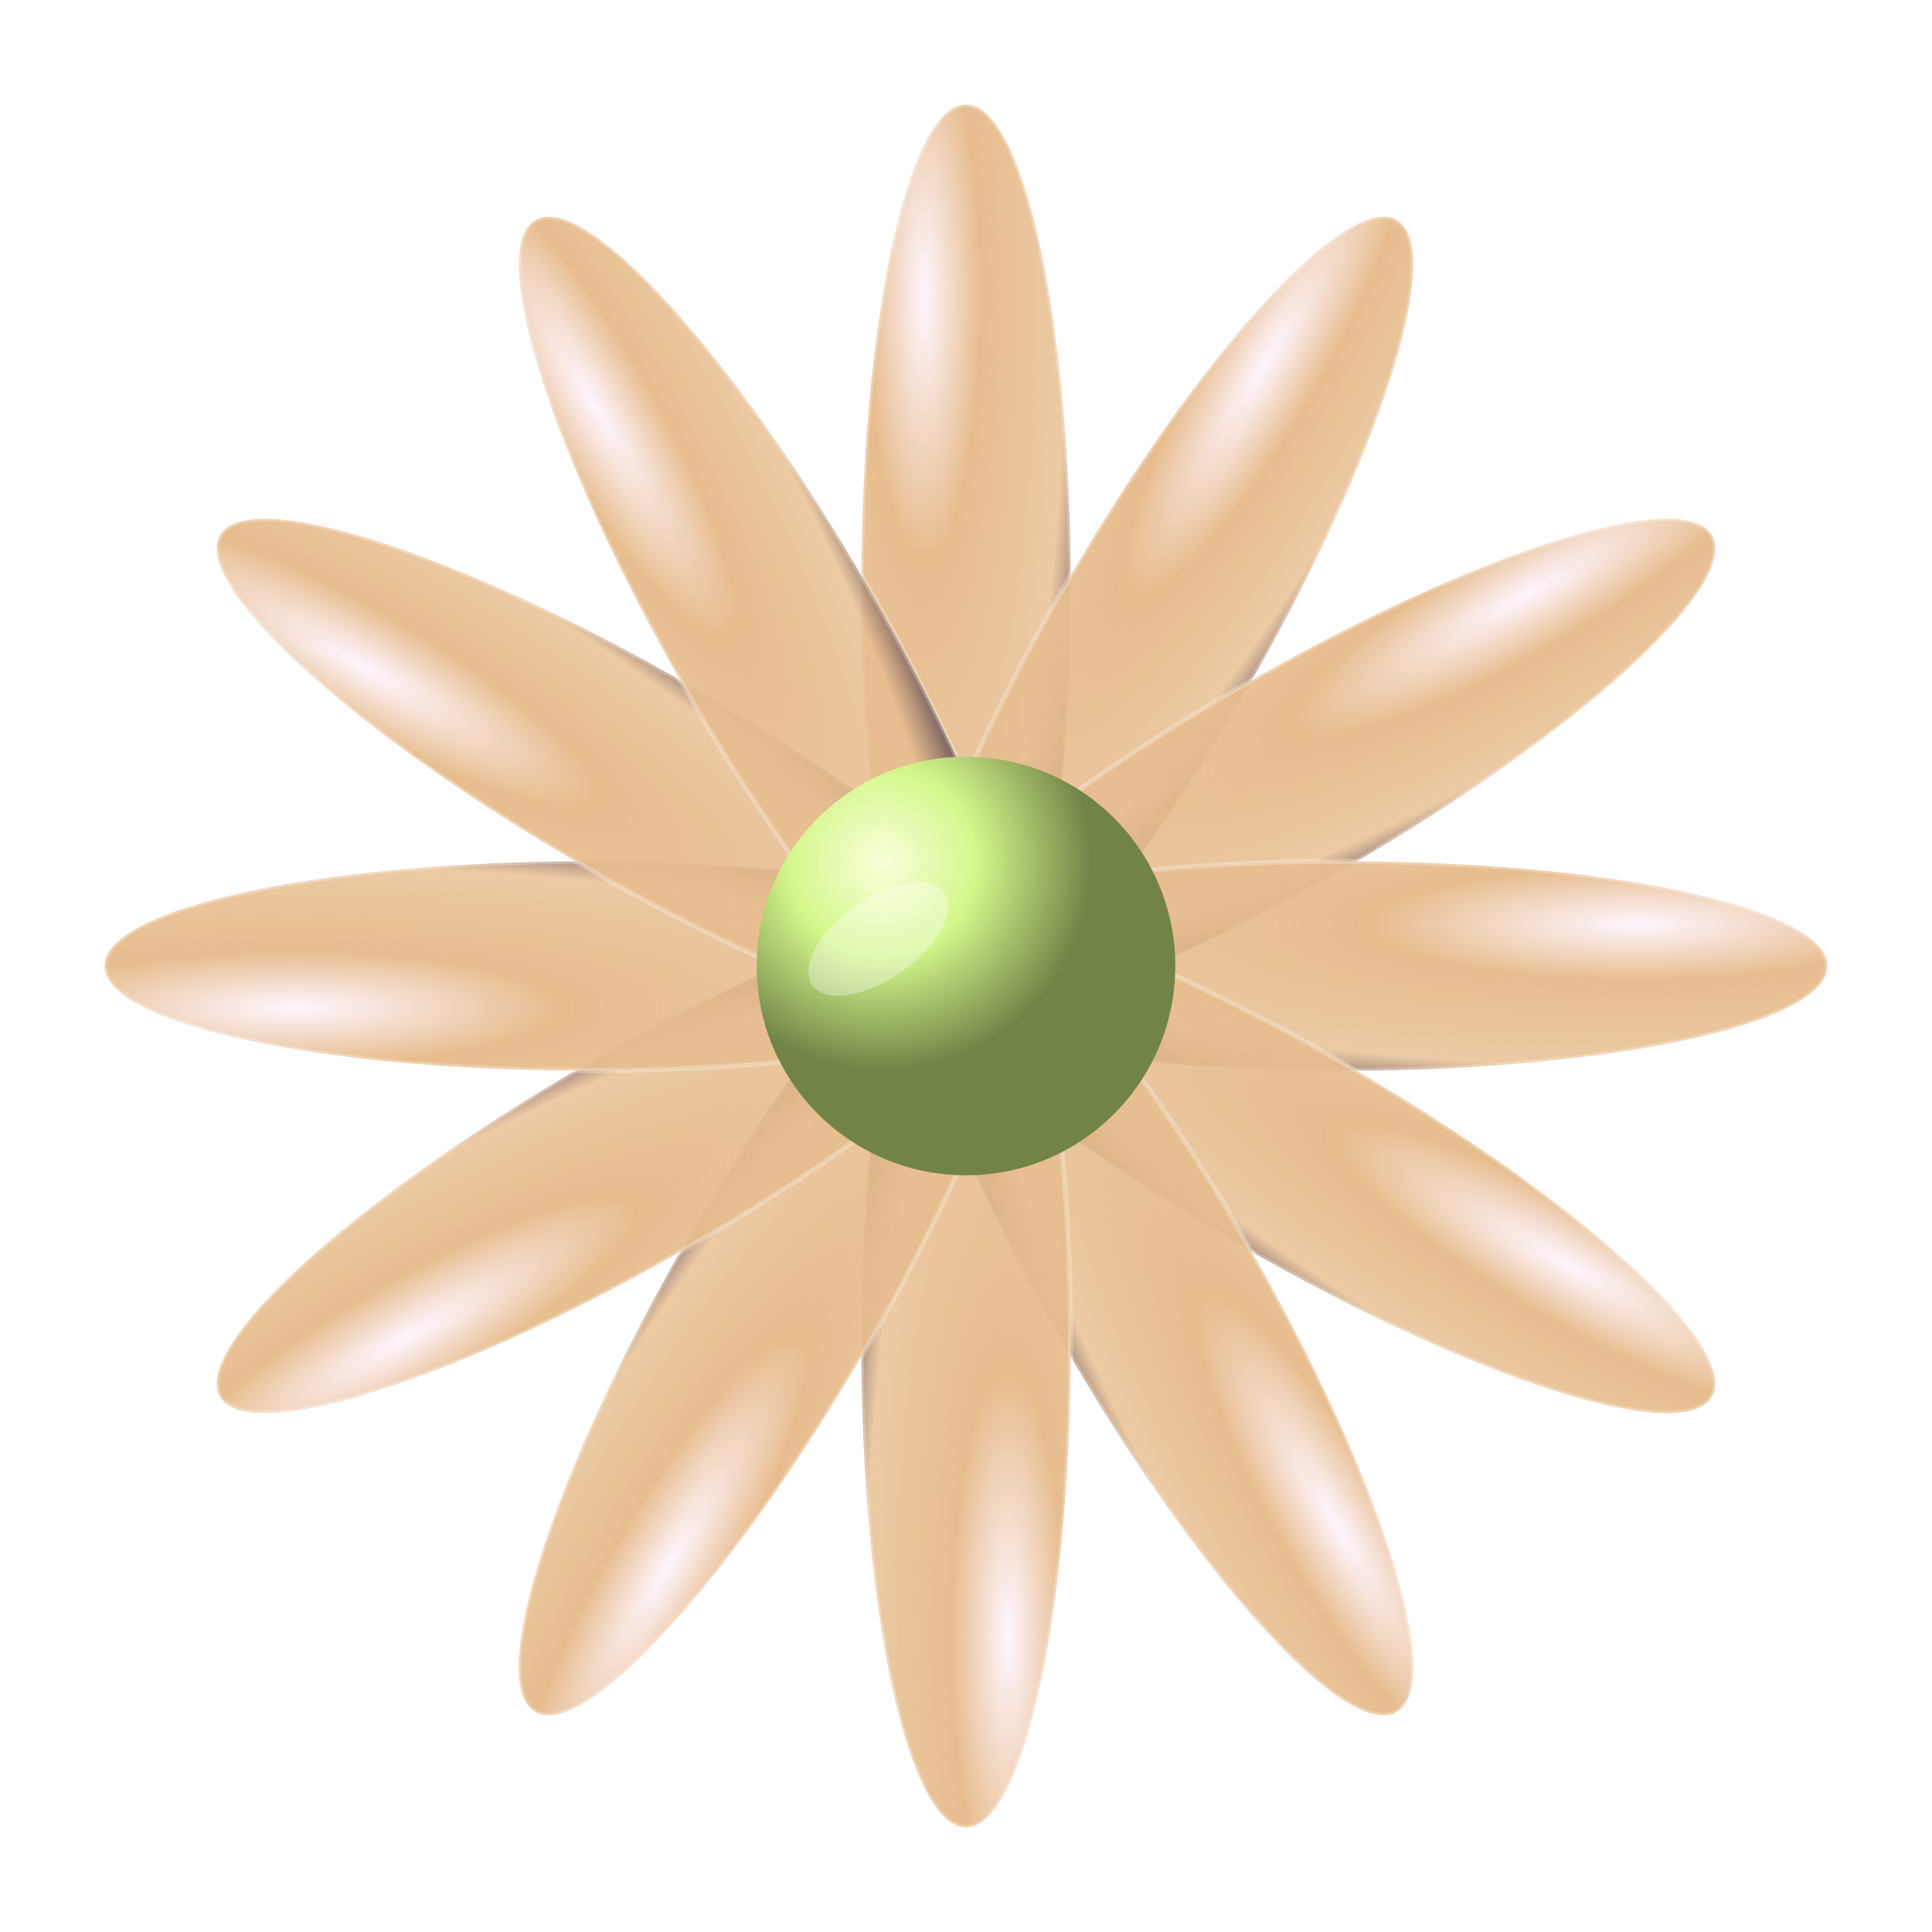
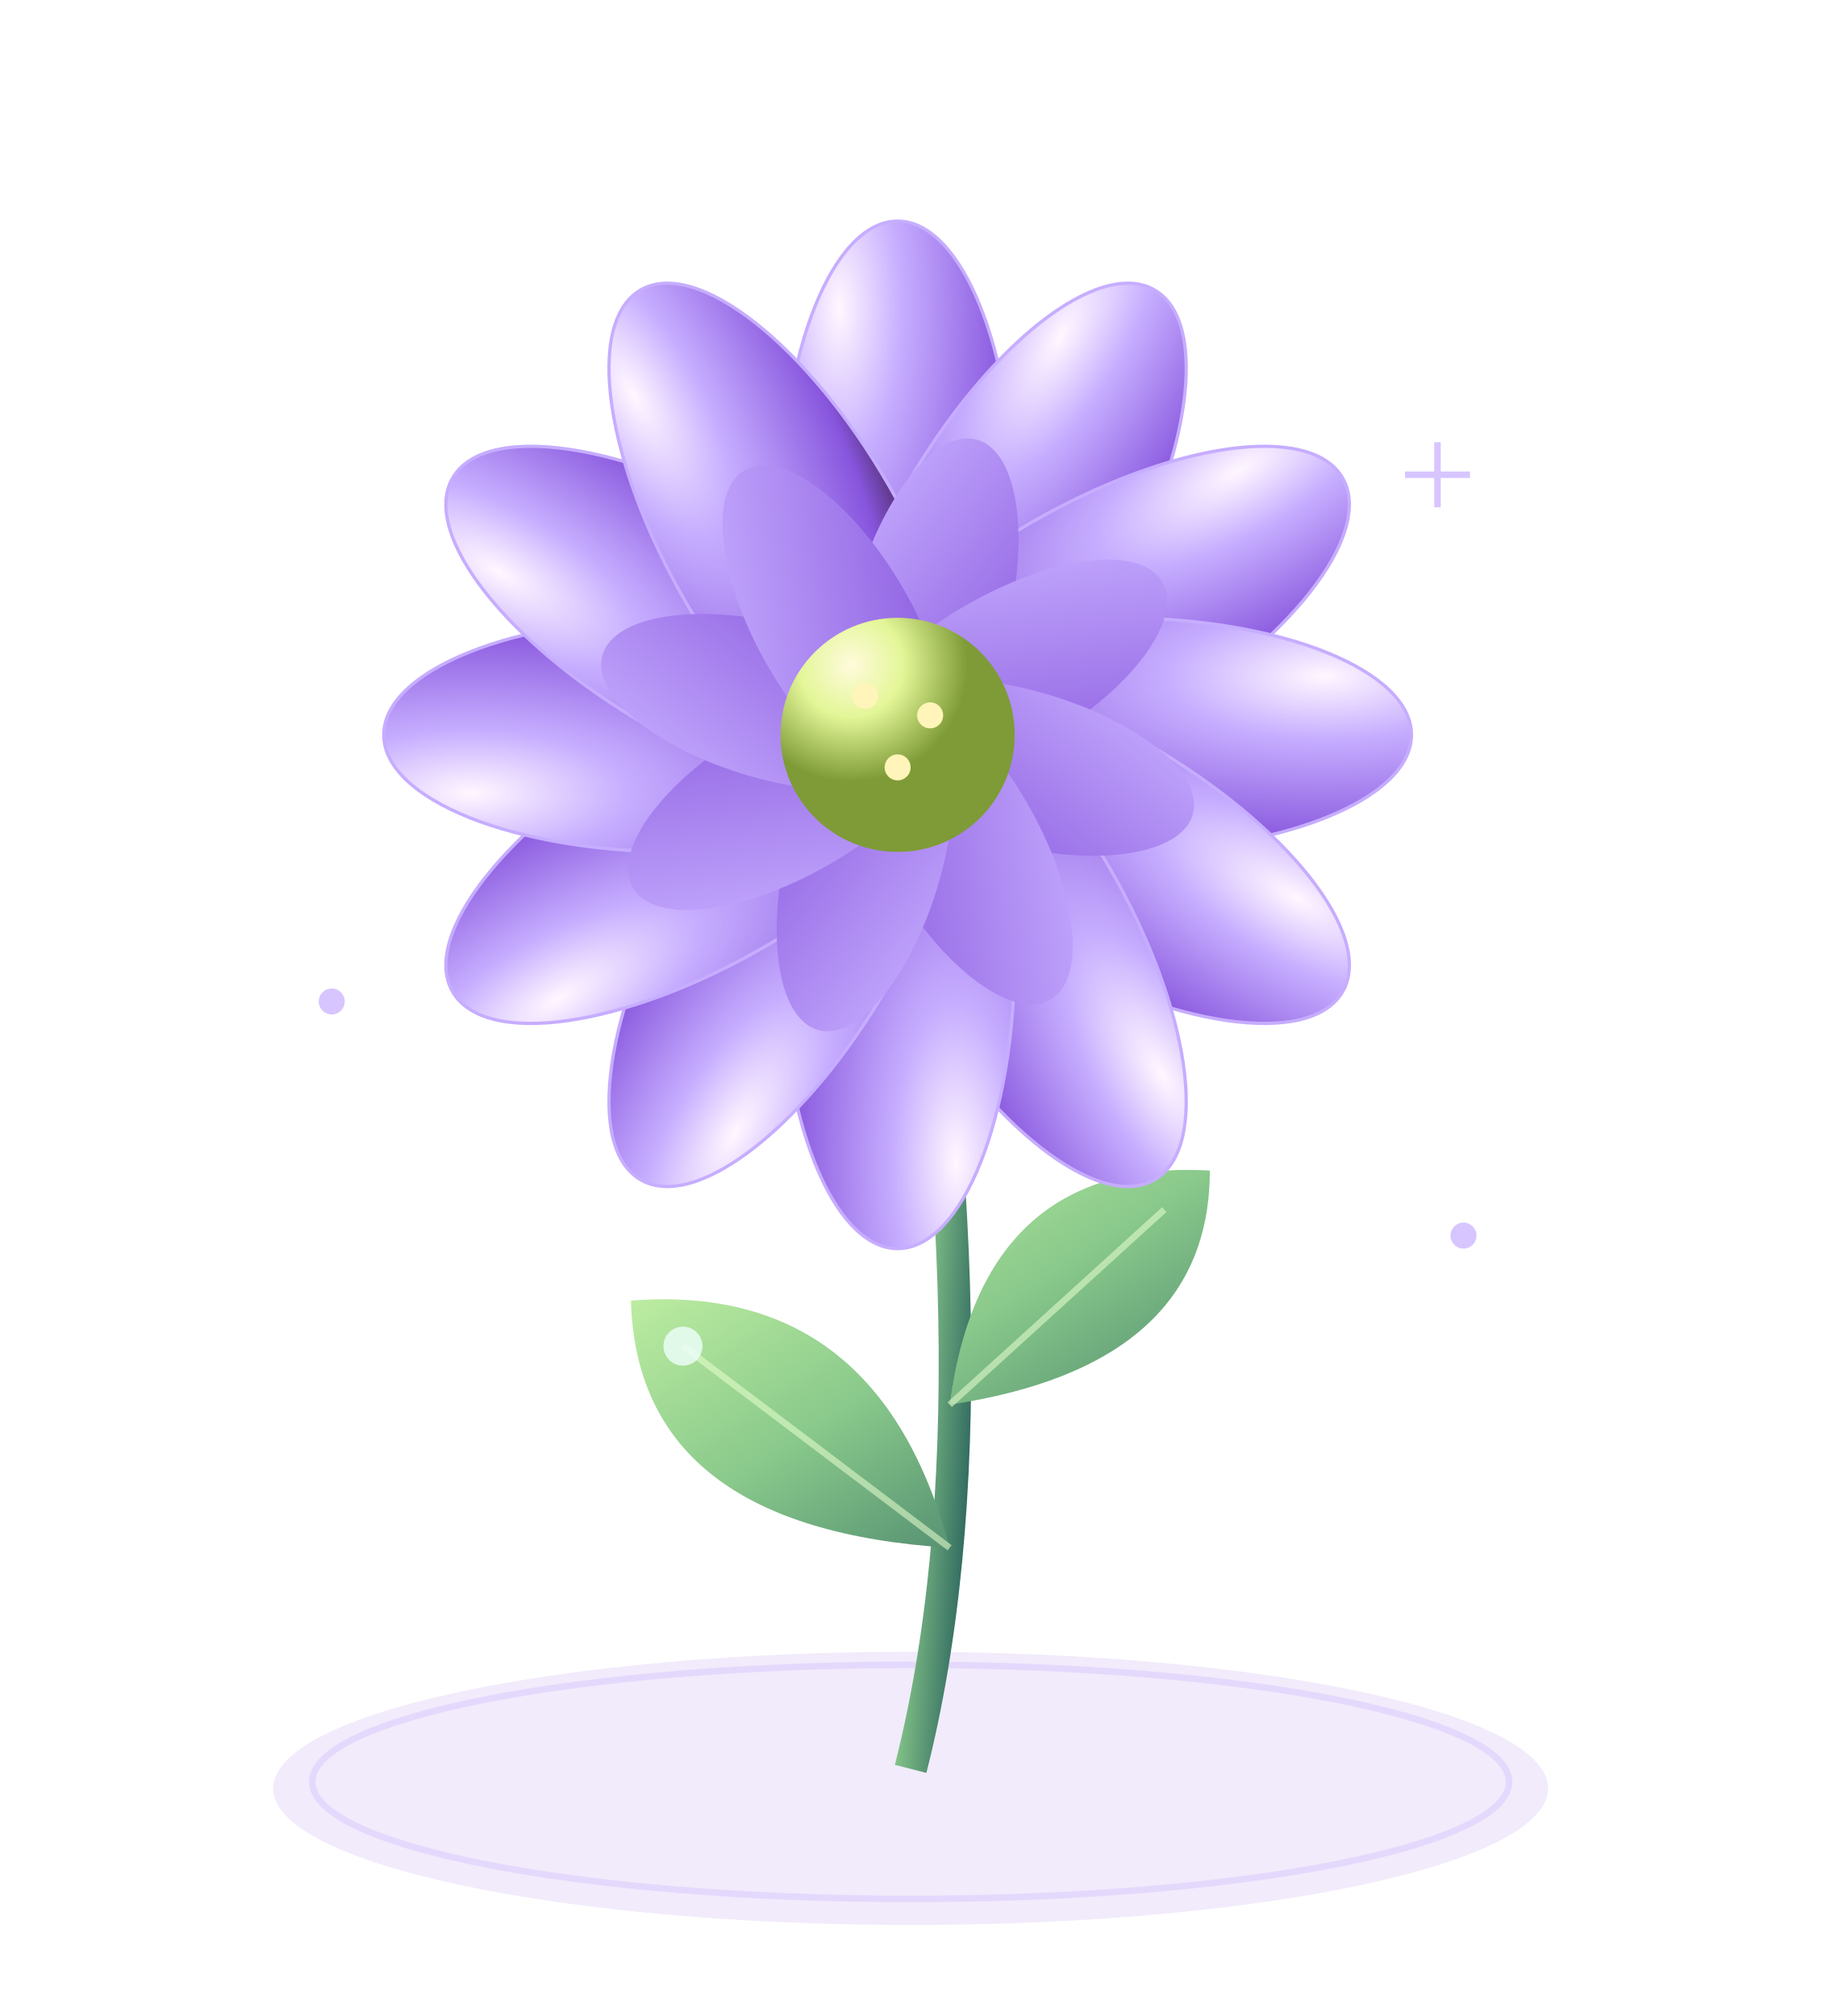
- <svg xmlns="http://www.w3.org/2000/svg" viewBox="0 0 240 240">
+ <svg xmlns="http://www.w3.org/2000/svg" viewBox="0 0 280 310">
  <defs>
-     <radialGradient id="petal" cx="30%" cy="20%" r="90%">
-       <stop stop-color="#fff6ff" />
-       <stop offset=".3" stop-color="#e7bd8e" />
-       <stop offset=".75" stop-color="#e7bd8e" stop-opacity=".8" />
-       <stop offset="1" stop-color="#31223f" />
+     <radialGradient id="petal" cx="25%" cy="15%" r="90%">
+       <stop stop-color="#fff7ff" />
+       <stop offset=".3" stop-color="#c6adff" />
+       <stop offset=".8" stop-color="#8755dd" />
+       <stop offset="1" stop-color="#452655" />
    </radialGradient>
-     <radialGradient id="heart" cx="30%" cy="25%">
-       <stop stop-color="#f8ffd9" />
-       <stop offset=".45" stop-color="#d4f78b" />
-       <stop offset="1" stop-color="#728347" />
+     <linearGradient id="inner" x2="1" y2="1">
+       <stop stop-color="#c6adff" />
+       <stop offset="1" stop-color="#8755dd" />
+     </linearGradient>
+     <radialGradient id="gold" cx="30%" cy="20%">
+       <stop stop-color="#fffbdc" />
+       <stop offset=".45" stop-color="#e3f697" />
+       <stop offset="1" stop-color="#7e9b37" />
    </radialGradient>
+     <linearGradient id="leaf" x2="1" y2="1">
+       <stop stop-color="#d7ffac" />
+       <stop offset=".5" stop-color="#89c98b" />
+       <stop offset="1" stop-color="#2d665e" />
+     </linearGradient>
  </defs>
-   <g transform="translate(120 120)">
-     <ellipse cx="0" cy="-47" rx="13" ry="60" fill="url(#petal)" stroke="#ffffff44" stroke-width=".6" transform="rotate(0.0)" />
-     <ellipse cx="0" cy="-47" rx="13" ry="60" fill="url(#petal)" stroke="#ffffff44" stroke-width=".6" transform="rotate(30.0)" />
-     <ellipse cx="0" cy="-47" rx="13" ry="60" fill="url(#petal)" stroke="#ffffff44" stroke-width=".6" transform="rotate(60.0)" />
-     <ellipse cx="0" cy="-47" rx="13" ry="60" fill="url(#petal)" stroke="#ffffff44" stroke-width=".6" transform="rotate(90.0)" />
-     <ellipse cx="0" cy="-47" rx="13" ry="60" fill="url(#petal)" stroke="#ffffff44" stroke-width=".6" transform="rotate(120.0)" />
-     <ellipse cx="0" cy="-47" rx="13" ry="60" fill="url(#petal)" stroke="#ffffff44" stroke-width=".6" transform="rotate(150.0)" />
-     <ellipse cx="0" cy="-47" rx="13" ry="60" fill="url(#petal)" stroke="#ffffff44" stroke-width=".6" transform="rotate(180.0)" />
-     <ellipse cx="0" cy="-47" rx="13" ry="60" fill="url(#petal)" stroke="#ffffff44" stroke-width=".6" transform="rotate(210.0)" />
-     <ellipse cx="0" cy="-47" rx="13" ry="60" fill="url(#petal)" stroke="#ffffff44" stroke-width=".6" transform="rotate(240.0)" />
-     <ellipse cx="0" cy="-47" rx="13" ry="60" fill="url(#petal)" stroke="#ffffff44" stroke-width=".6" transform="rotate(270.0)" />
-     <ellipse cx="0" cy="-47" rx="13" ry="60" fill="url(#petal)" stroke="#ffffff44" stroke-width=".6" transform="rotate(300.0)" />
-     <ellipse cx="0" cy="-47" rx="13" ry="60" fill="url(#petal)" stroke="#ffffff44" stroke-width=".6" transform="rotate(330.0)" />
-     <circle r="26" fill="url(#heart)" />
-     <ellipse cx="-7" cy="-9" rx="10" ry="5" fill="#ffffff55" transform="rotate(-35)" />
+   <ellipse cx="140" cy="275" rx="98" ry="21" fill="#8755dd" opacity=".12" />
+   <ellipse cx="140" cy="274" rx="92" ry="18" fill="none" stroke="#c6adff" stroke-opacity=".3" />
+   <path d="M140 272Q155 213 137 112" stroke="url(#leaf)" stroke-width="5" fill="none" />
+   <path d="M146 238Q98 235 97 200Q135 197 146 238M146 216Q151 178 186 180Q186 210 146 216" fill="url(#leaf)" />
+   <path d="M146 238L105 207M146 216L179 186" stroke="#e8ffd0" stroke-opacity=".55" fill="none" />
+   <g transform="translate(138 113)">
+     <ellipse cx="0" cy="-34" rx="18" ry="45" transform="rotate(0)" fill="url(#petal)" stroke="#c6adff" stroke-width=".5" />
+     <ellipse cx="0" cy="-34" rx="18" ry="45" transform="rotate(30)" fill="url(#petal)" stroke="#c6adff" stroke-width=".5" />
+     <ellipse cx="0" cy="-34" rx="18" ry="45" transform="rotate(60)" fill="url(#petal)" stroke="#c6adff" stroke-width=".5" />
+     <ellipse cx="0" cy="-34" rx="18" ry="45" transform="rotate(90)" fill="url(#petal)" stroke="#c6adff" stroke-width=".5" />
+     <ellipse cx="0" cy="-34" rx="18" ry="45" transform="rotate(120)" fill="url(#petal)" stroke="#c6adff" stroke-width=".5" />
+     <ellipse cx="0" cy="-34" rx="18" ry="45" transform="rotate(150)" fill="url(#petal)" stroke="#c6adff" stroke-width=".5" />
+     <ellipse cx="0" cy="-34" rx="18" ry="45" transform="rotate(180)" fill="url(#petal)" stroke="#c6adff" stroke-width=".5" />
+     <ellipse cx="0" cy="-34" rx="18" ry="45" transform="rotate(210)" fill="url(#petal)" stroke="#c6adff" stroke-width=".5" />
+     <ellipse cx="0" cy="-34" rx="18" ry="45" transform="rotate(240)" fill="url(#petal)" stroke="#c6adff" stroke-width=".5" />
+     <ellipse cx="0" cy="-34" rx="18" ry="45" transform="rotate(270)" fill="url(#petal)" stroke="#c6adff" stroke-width=".5" />
+     <ellipse cx="0" cy="-34" rx="18" ry="45" transform="rotate(300)" fill="url(#petal)" stroke="#c6adff" stroke-width=".5" />
+     <ellipse cx="0" cy="-34" rx="18" ry="45" transform="rotate(330)" fill="url(#petal)" stroke="#c6adff" stroke-width=".5" />
+     <ellipse cx="0" cy="-19" rx="12" ry="28" transform="rotate(15)" fill="url(#inner)" />
+     <ellipse cx="0" cy="-19" rx="12" ry="28" transform="rotate(60)" fill="url(#inner)" />
+     <ellipse cx="0" cy="-19" rx="12" ry="28" transform="rotate(105)" fill="url(#inner)" />
+     <ellipse cx="0" cy="-19" rx="12" ry="28" transform="rotate(150)" fill="url(#inner)" />
+     <ellipse cx="0" cy="-19" rx="12" ry="28" transform="rotate(195)" fill="url(#inner)" />
+     <ellipse cx="0" cy="-19" rx="12" ry="28" transform="rotate(240)" fill="url(#inner)" />
+     <ellipse cx="0" cy="-19" rx="12" ry="28" transform="rotate(285)" fill="url(#inner)" />
+     <ellipse cx="0" cy="-19" rx="12" ry="28" transform="rotate(330)" fill="url(#inner)" />
+     <circle r="18" fill="url(#gold)" />
+     <g fill="#fff4b9">
+       <circle cx="-5" cy="-6" r="2" />
+       <circle cx="5" cy="-3" r="2" />
+       <circle cy="5" r="2" />
+     </g>
+   </g>
+   <circle cx="105" cy="207" r="3" fill="#edfffc" opacity=".8" />
+   <g fill="#c6adff" opacity=".7">
+     <circle cx="51" cy="154" r="2" />
+     <circle cx="225" cy="190" r="2" />
+     <path d="M216 73h10m-5-5v10" stroke="#c6adff" />
  </g>
</svg>
